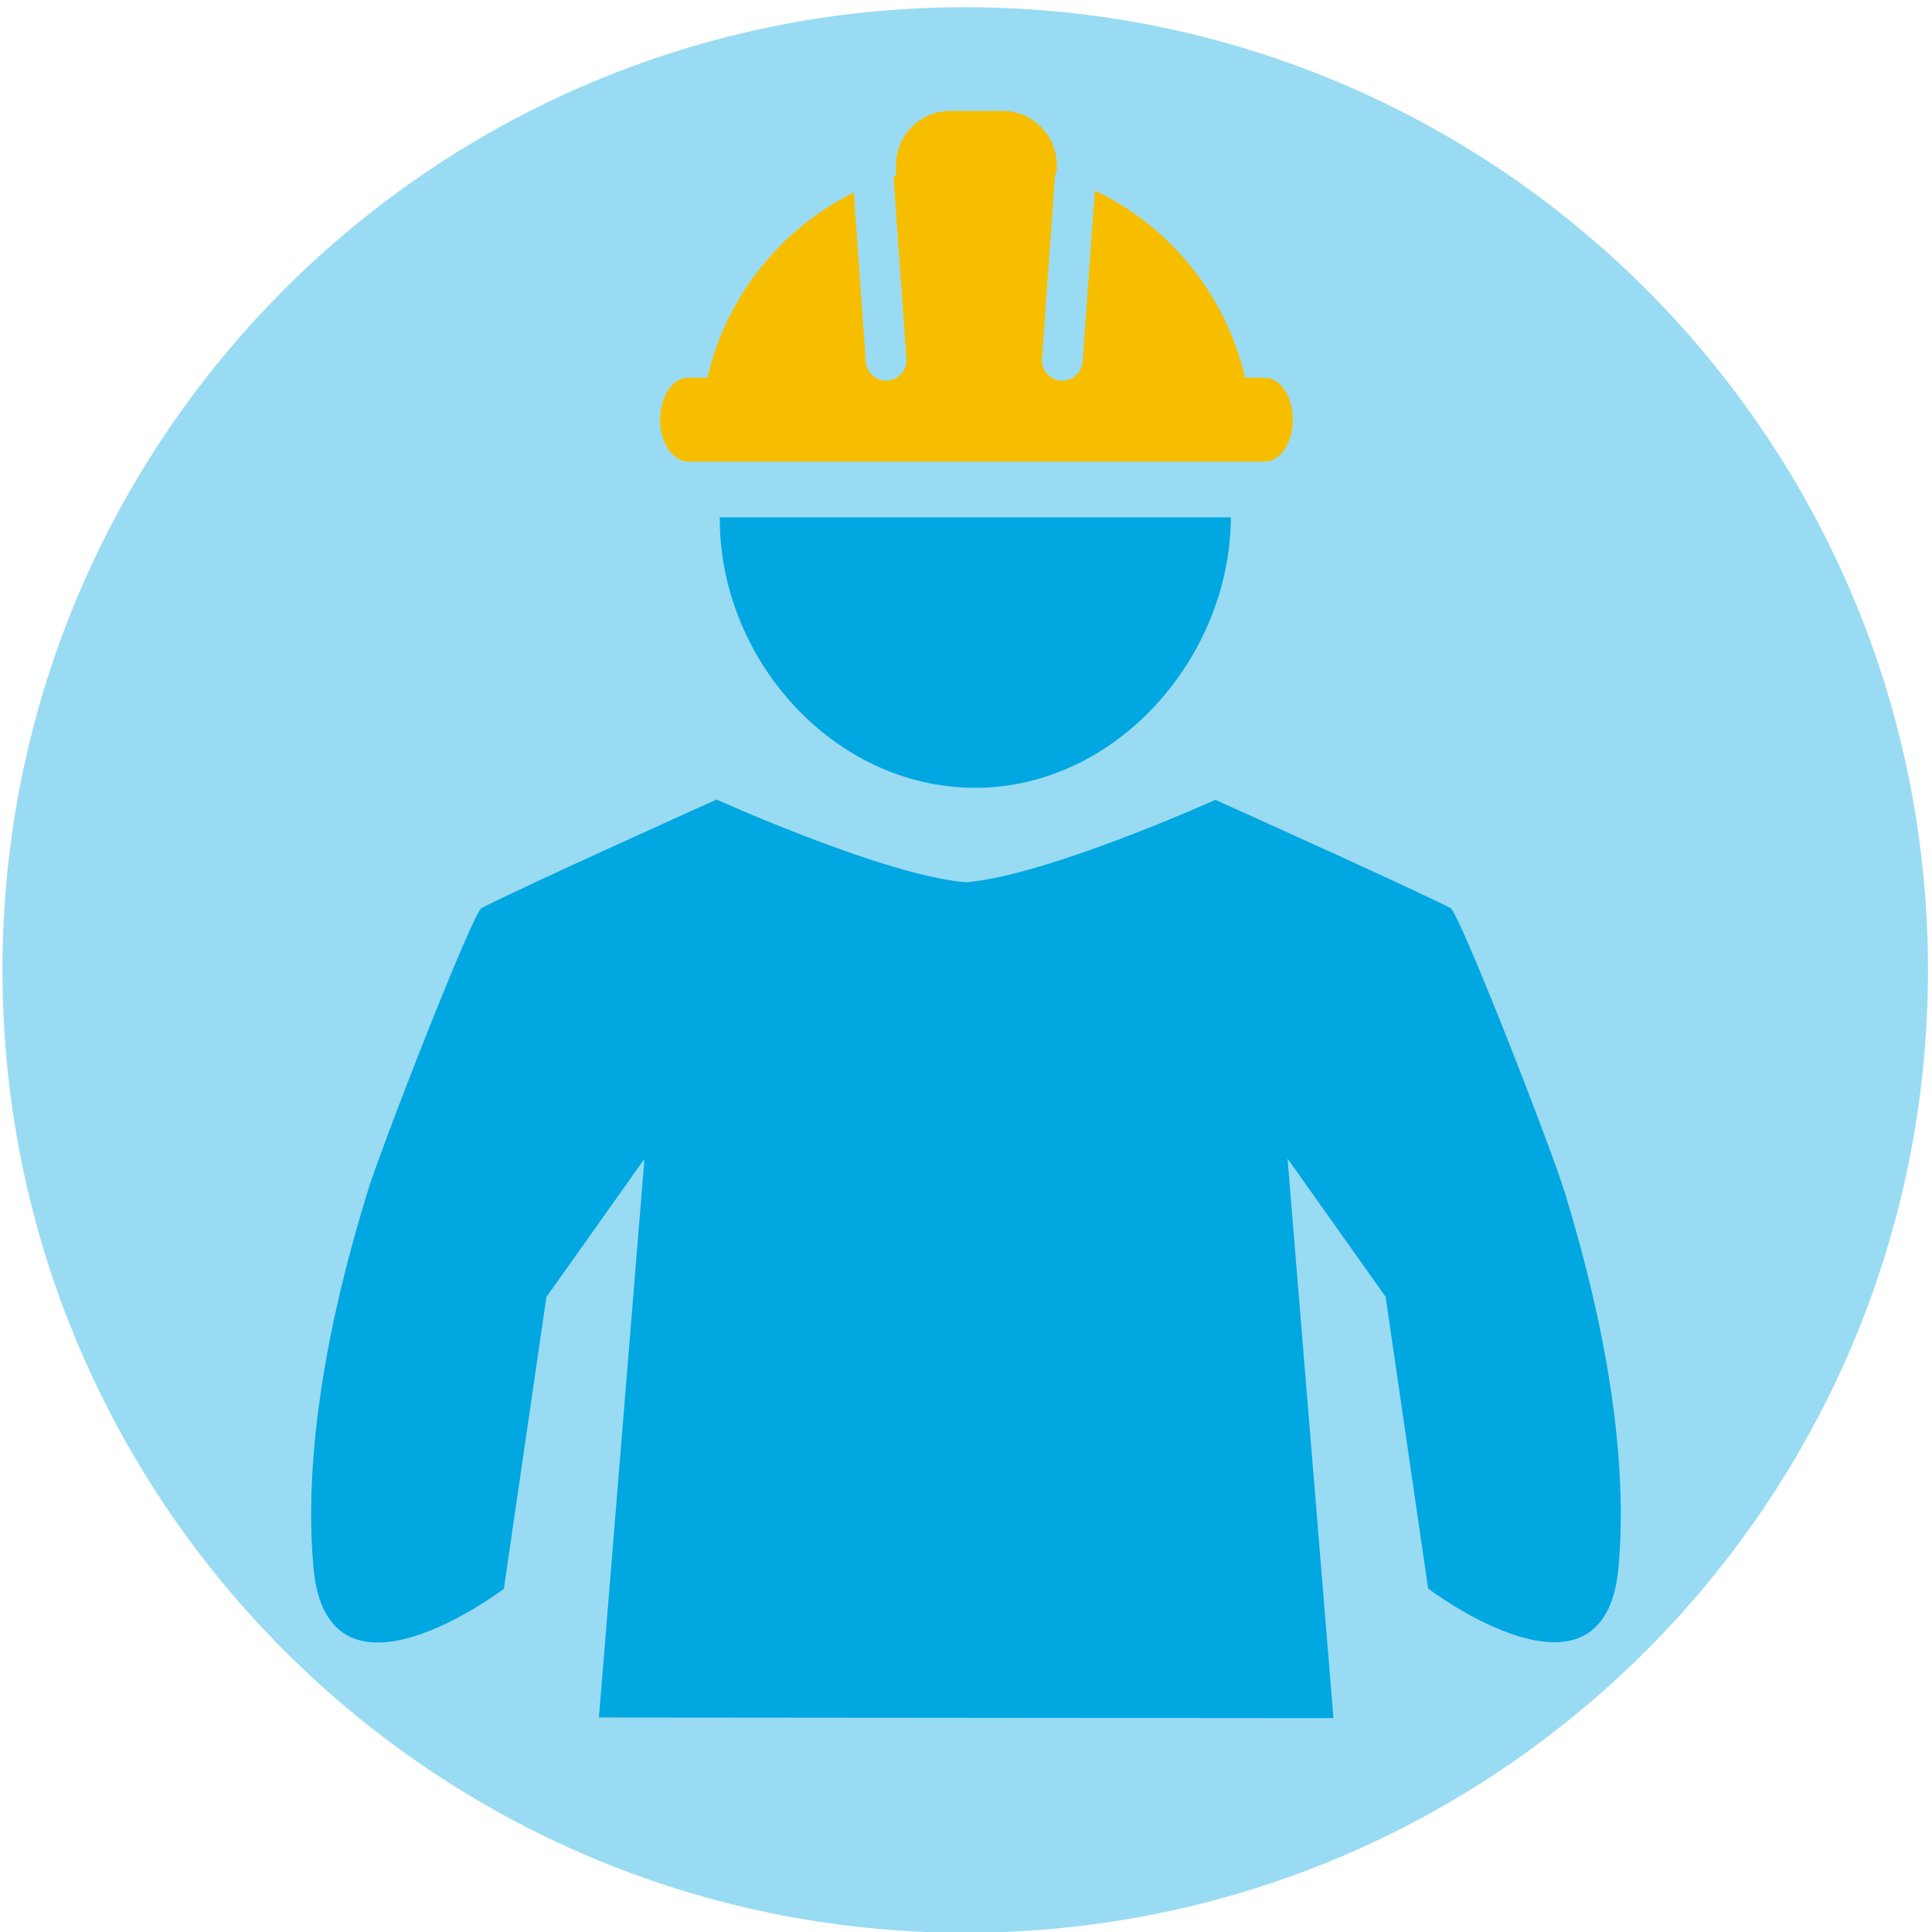
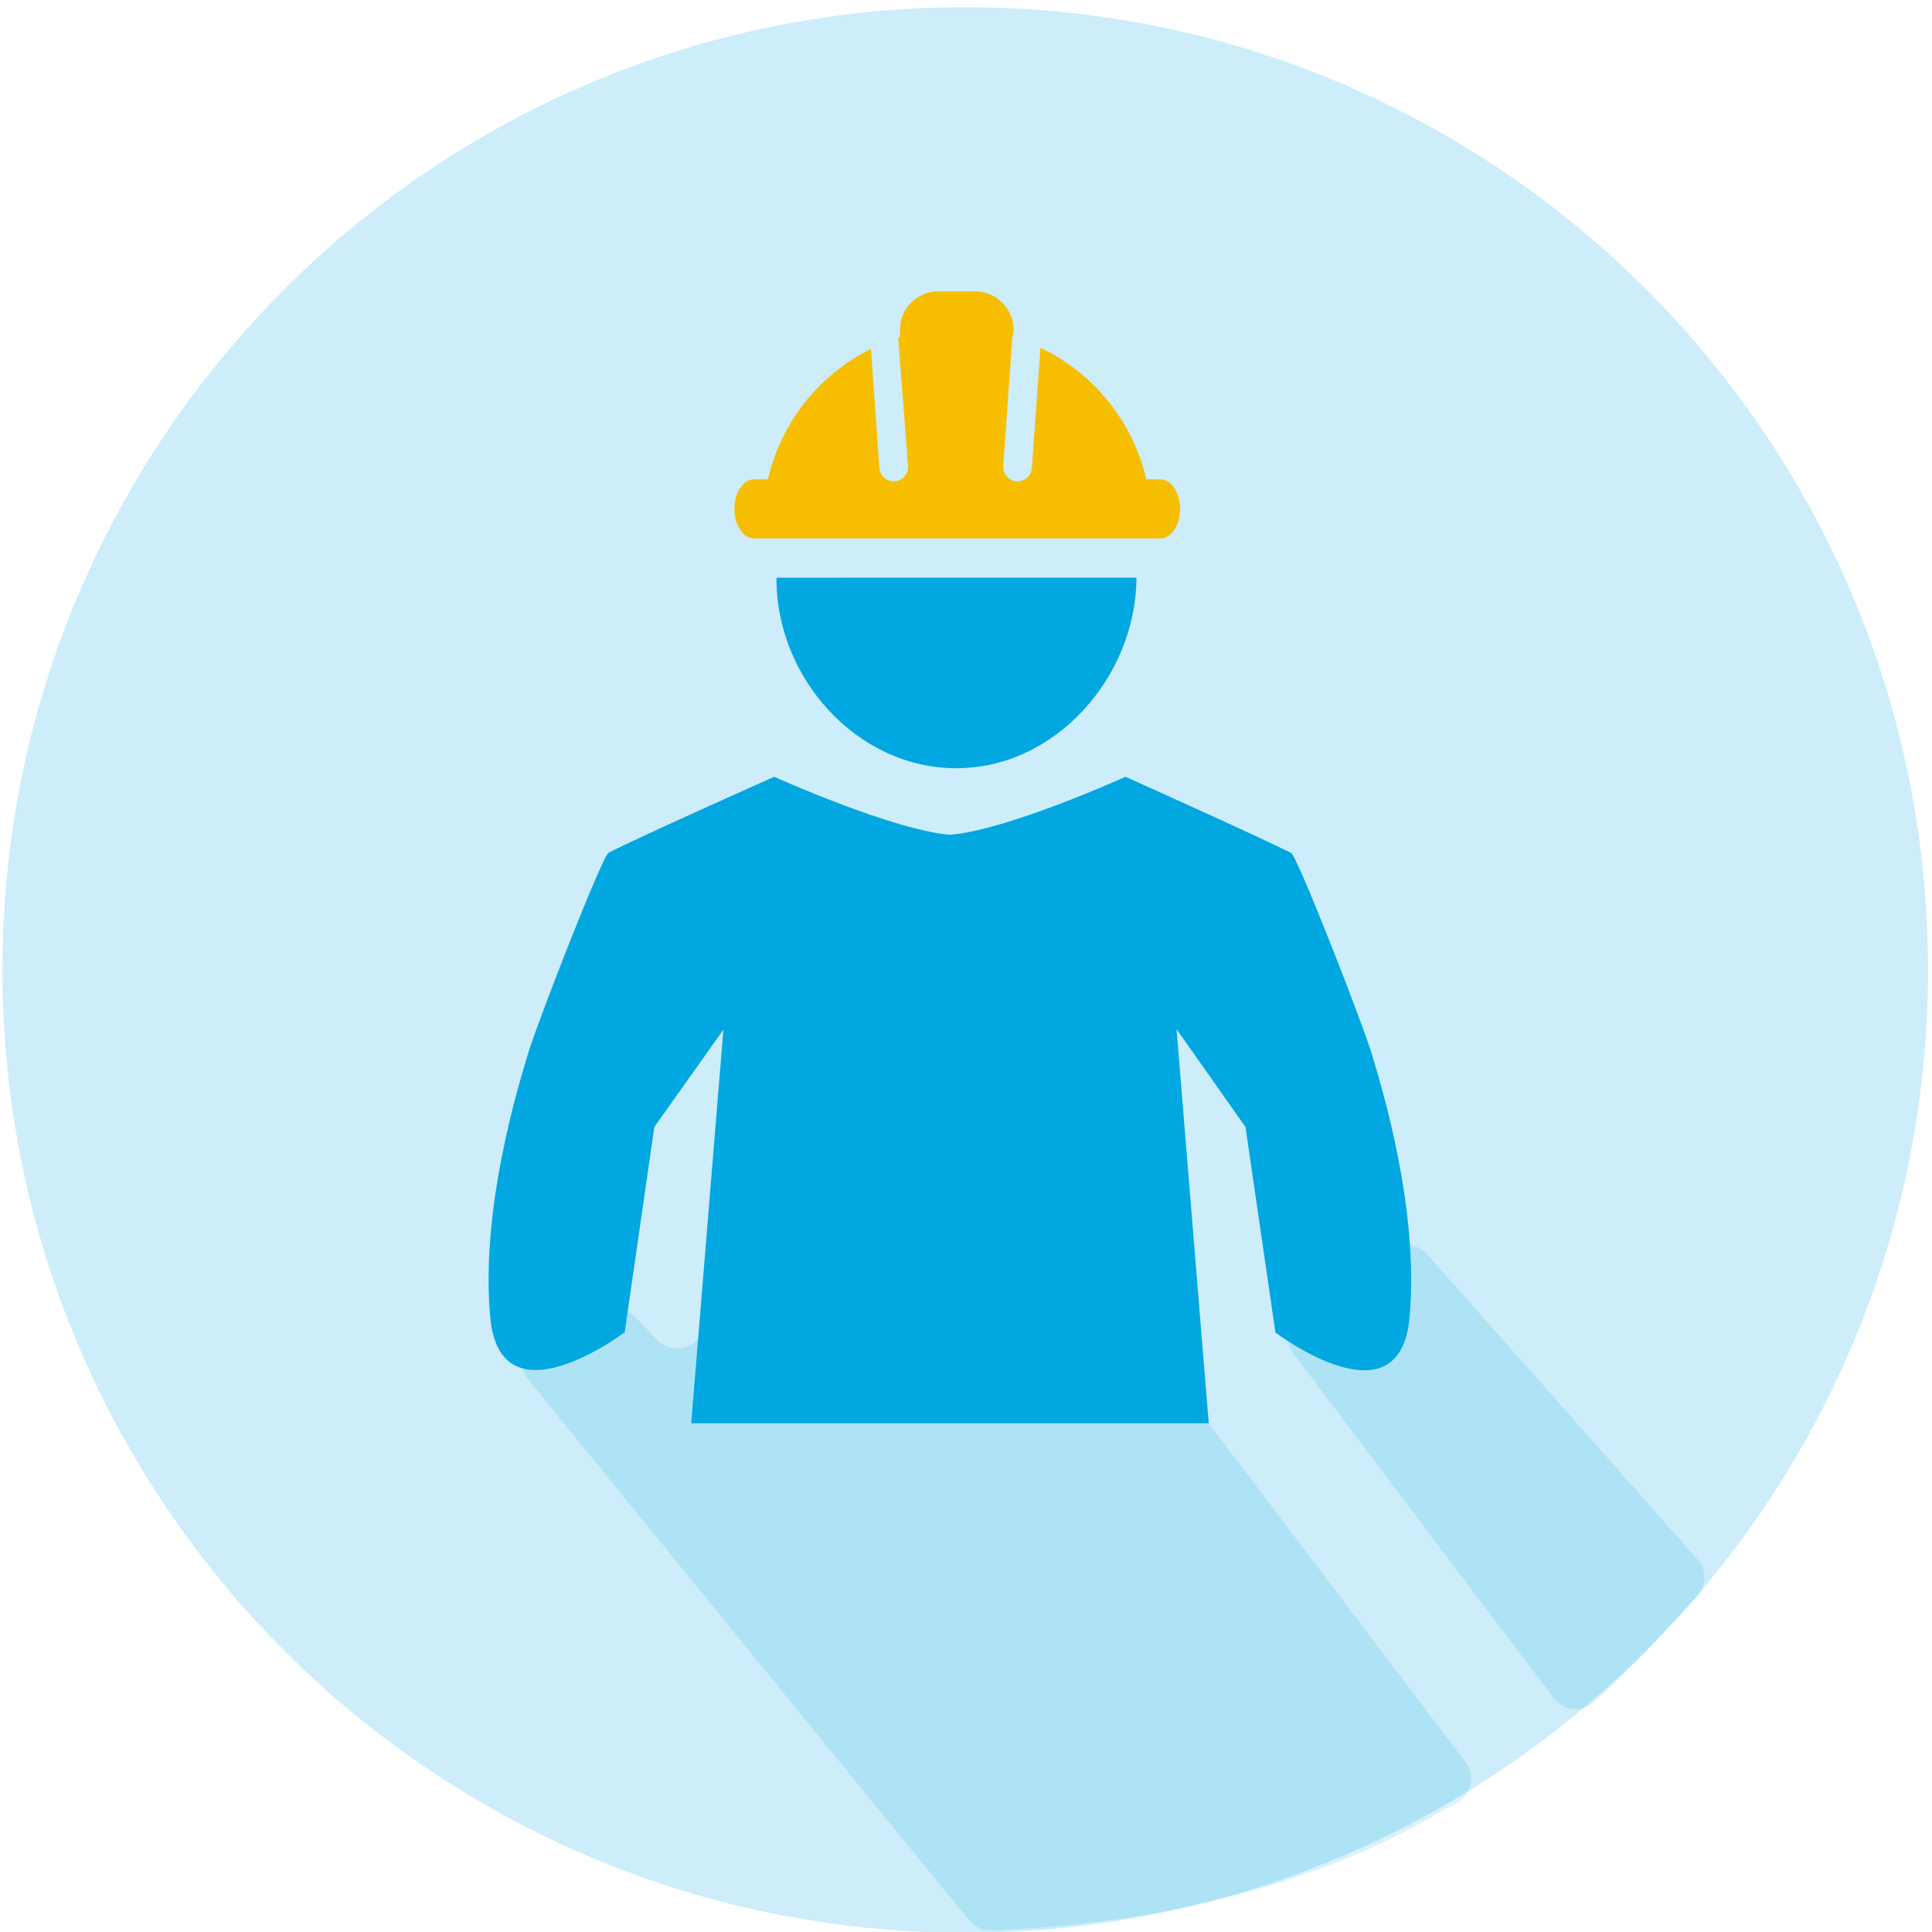
<svg xmlns="http://www.w3.org/2000/svg" viewBox="0 0 300 300">
  <defs>
-     <style>.a{fill:none;}.b{fill:#99dbf3;}.c{fill:#00a7e1;}.d{fill:#f7be00;}</style>
+     <style>.a{fill:none;}.b{fill:#99dbf3;opacity:0.5;}.c,.d{fill:#00a7e1;}.c{opacity:0.15;}.e{fill:#f7be00;}</style>
  </defs>
  <rect class="a" x="-0.15" y="-0.33" width="300" height="301" />
  <circle class="b" cx="149.88" cy="150.62" r="149.5" />
-   <path class="c" d="M207.06,266.79l-7.13-86.89,15.23,21.47,6.6,45.3s27.38,20.77,29.56-3.27-6.2-51-8.23-57.87S226.6,141.68,225.23,141c-6.59-3.36-36.51-16.8-36.51-16.8S162.55,136,150,137c-12.55-1-38.72-12.85-38.72-12.85S81.36,137.6,74.77,141c-1.37.72-15.83,37.7-17.86,44.57s-10.43,33.82-8.23,57.87,29.56,3.27,29.56,3.27l6.6-45.3,15.23-21.47L93,266.69Z" />
-   <path class="c" d="M191.13,80.33c-.11,21.92-18,42.13-39.9,42s-39.59-20.08-39.46-42Z" />
-   <path class="d" d="M196.34,58.65h-3A42.91,42.91,0,0,0,170,29.59l-1.89,26.56a3.15,3.15,0,0,1-3.15,2.94h-.23a3.17,3.17,0,0,1-2.93-3.38l2-28.1a3.15,3.15,0,0,1,.3-1.1v-.85a8.44,8.44,0,0,0-8.44-8.44h-8.09a8.44,8.44,0,0,0-8.44,8.44v1.62l-.38.13a1.38,1.38,0,0,1,0,.2l2,28.1a3.16,3.16,0,0,1-2.93,3.38h-.23a3.16,3.16,0,0,1-3.15-2.94l-1.86-26.26a42.9,42.9,0,0,0-22.73,28.76h-3c-2.4,0-4.35,2.92-4.35,6.51s2,6.52,4.35,6.52h89.55c2.4,0,4.35-2.92,4.35-6.52s-1.95-6.51-4.35-6.51" />
+   <path class="c" d="M109.4,205h0a4.26,4.26,0,0,1-7.32,3.08l-3.41-3.53a4.24,4.24,0,0,0-4.55-1l-10.37,3.89a4.26,4.26,0,0,0-1.81,6.67c12.92,15.87,55.63,68.33,68.57,84.1a4.26,4.26,0,0,0,3.45,1.55c31.72-1.23,55.48-9.79,69.55-18.38l.26-.14q1.18-.59,2.43-1.26a4.27,4.27,0,0,0,1.39-6.33l-39.66-52.32a4.26,4.26,0,0,0-2.29-1.54l-70.89-19A4.25,4.25,0,0,0,109.4,205Z" />
+   <path class="c" d="M263.59,242.15l-42-47.4a4.26,4.26,0,0,0-5.65-.64l-14.16,10.07a4.25,4.25,0,0,0-.94,6c8.1,10.74,32.57,43.19,40.46,53.52a4.24,4.24,0,0,0,6.15.65c4.81-4.16,12.28-12.25,16.16-16.54A4.25,4.25,0,0,0,263.59,242.15Z" />
+   <path class="d" d="M187.69,221l-5-61.2L193.4,175l4.65,31.91s19.28,14.63,20.82-2.31-4.37-35.91-5.8-40.75-11.62-30.9-12.58-31.4c-4.64-2.37-25.72-11.83-25.72-11.83s-18.43,8.34-27.27,9c-8.84-.7-27.28-9-27.28-9S99.15,130,94.51,132.41c-1,.5-11.15,26.55-12.58,31.4s-7.35,23.82-5.8,40.75S97,206.87,97,206.87L101.6,175l10.73-15.12-5,61.13Z" />
+   <path class="d" d="M176.47,89.7c-.08,15.45-12.66,29.68-28.1,29.59s-27.89-14.14-27.8-29.58Z" />
+   <path class="e" d="M180.14,74.43H178A30.23,30.23,0,0,0,161.56,54l-1.33,18.71A2.23,2.23,0,0,1,158,74.74h-.16a2.23,2.23,0,0,1-2.06-2.38l1.4-19.8a2.05,2.05,0,0,1,.21-.77v-.6a6,6,0,0,0-6-5.95h-5.7a5.94,5.94,0,0,0-5.94,5.95v1.14l-.27.09s0,.1,0,.14L141,72.36a2.24,2.24,0,0,1-2.07,2.38h-.16a2.23,2.23,0,0,1-2.22-2.07l-1.31-18.49a30.19,30.19,0,0,0-16,20.25h-2.14c-1.69,0-3.06,2.06-3.06,4.59s1.37,4.59,3.06,4.59h63.08c1.69,0,3.06-2.06,3.06-4.59s-1.37-4.59-3.06-4.59" />
</svg>
